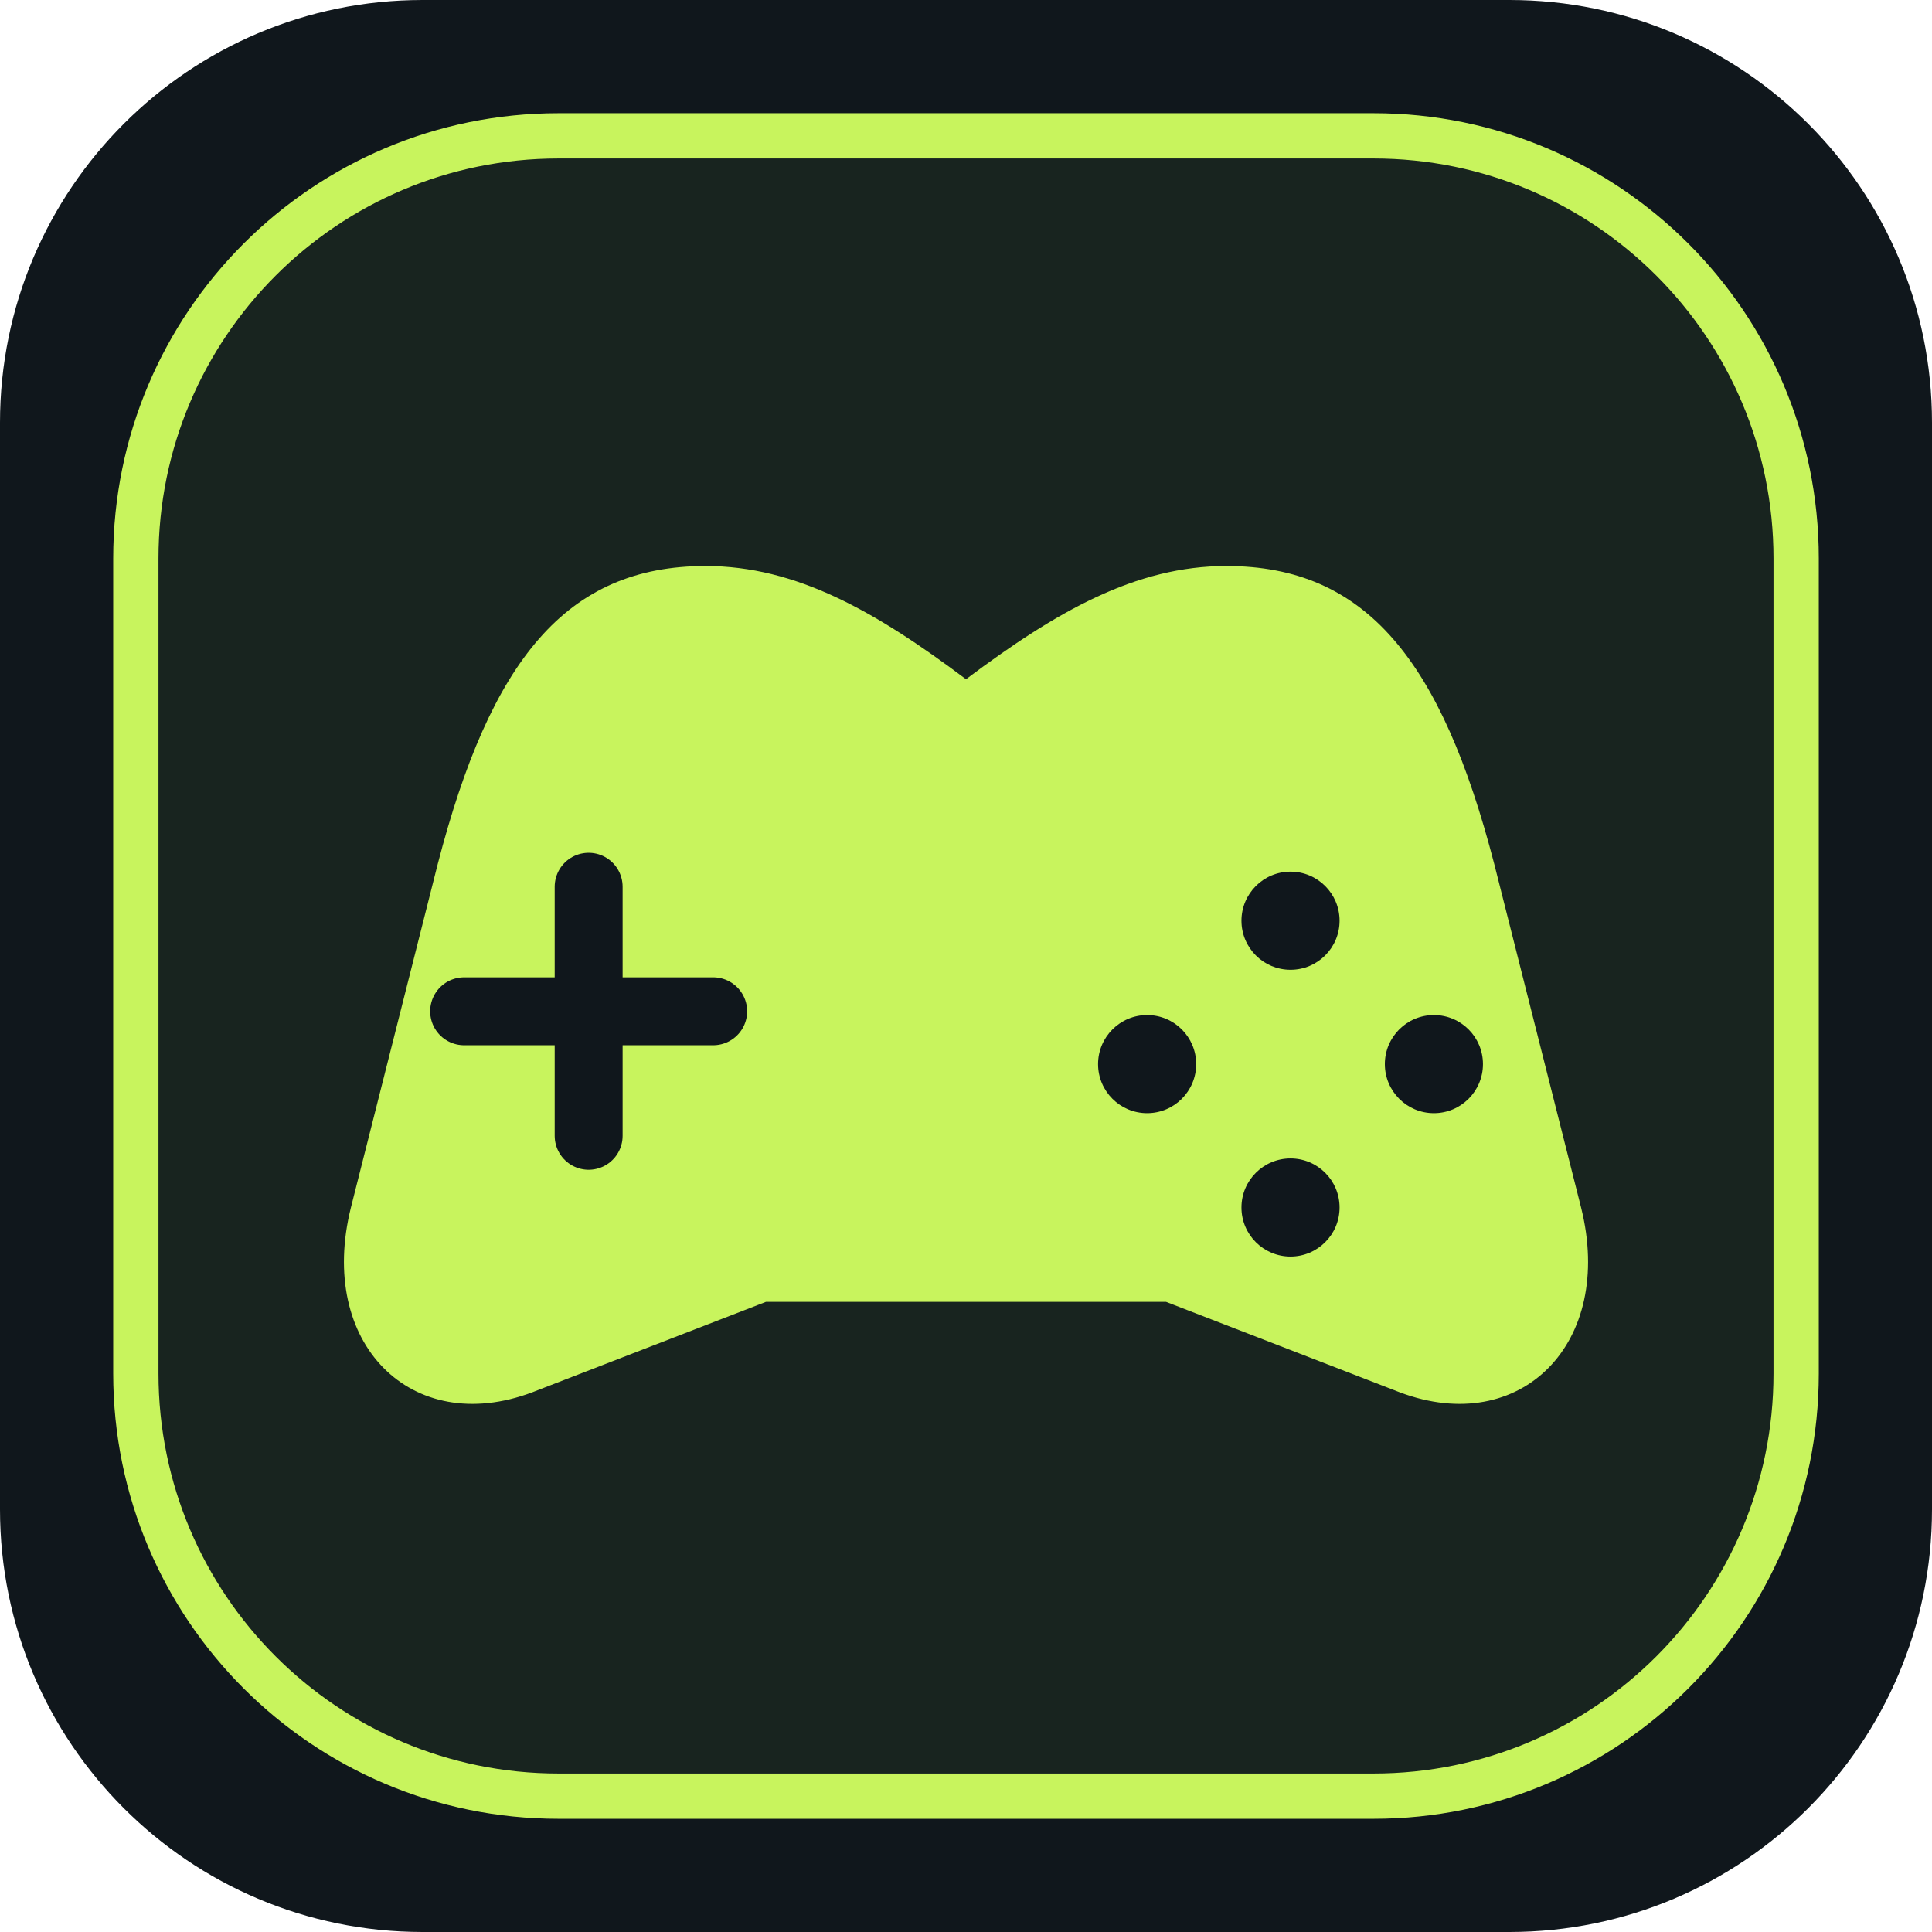
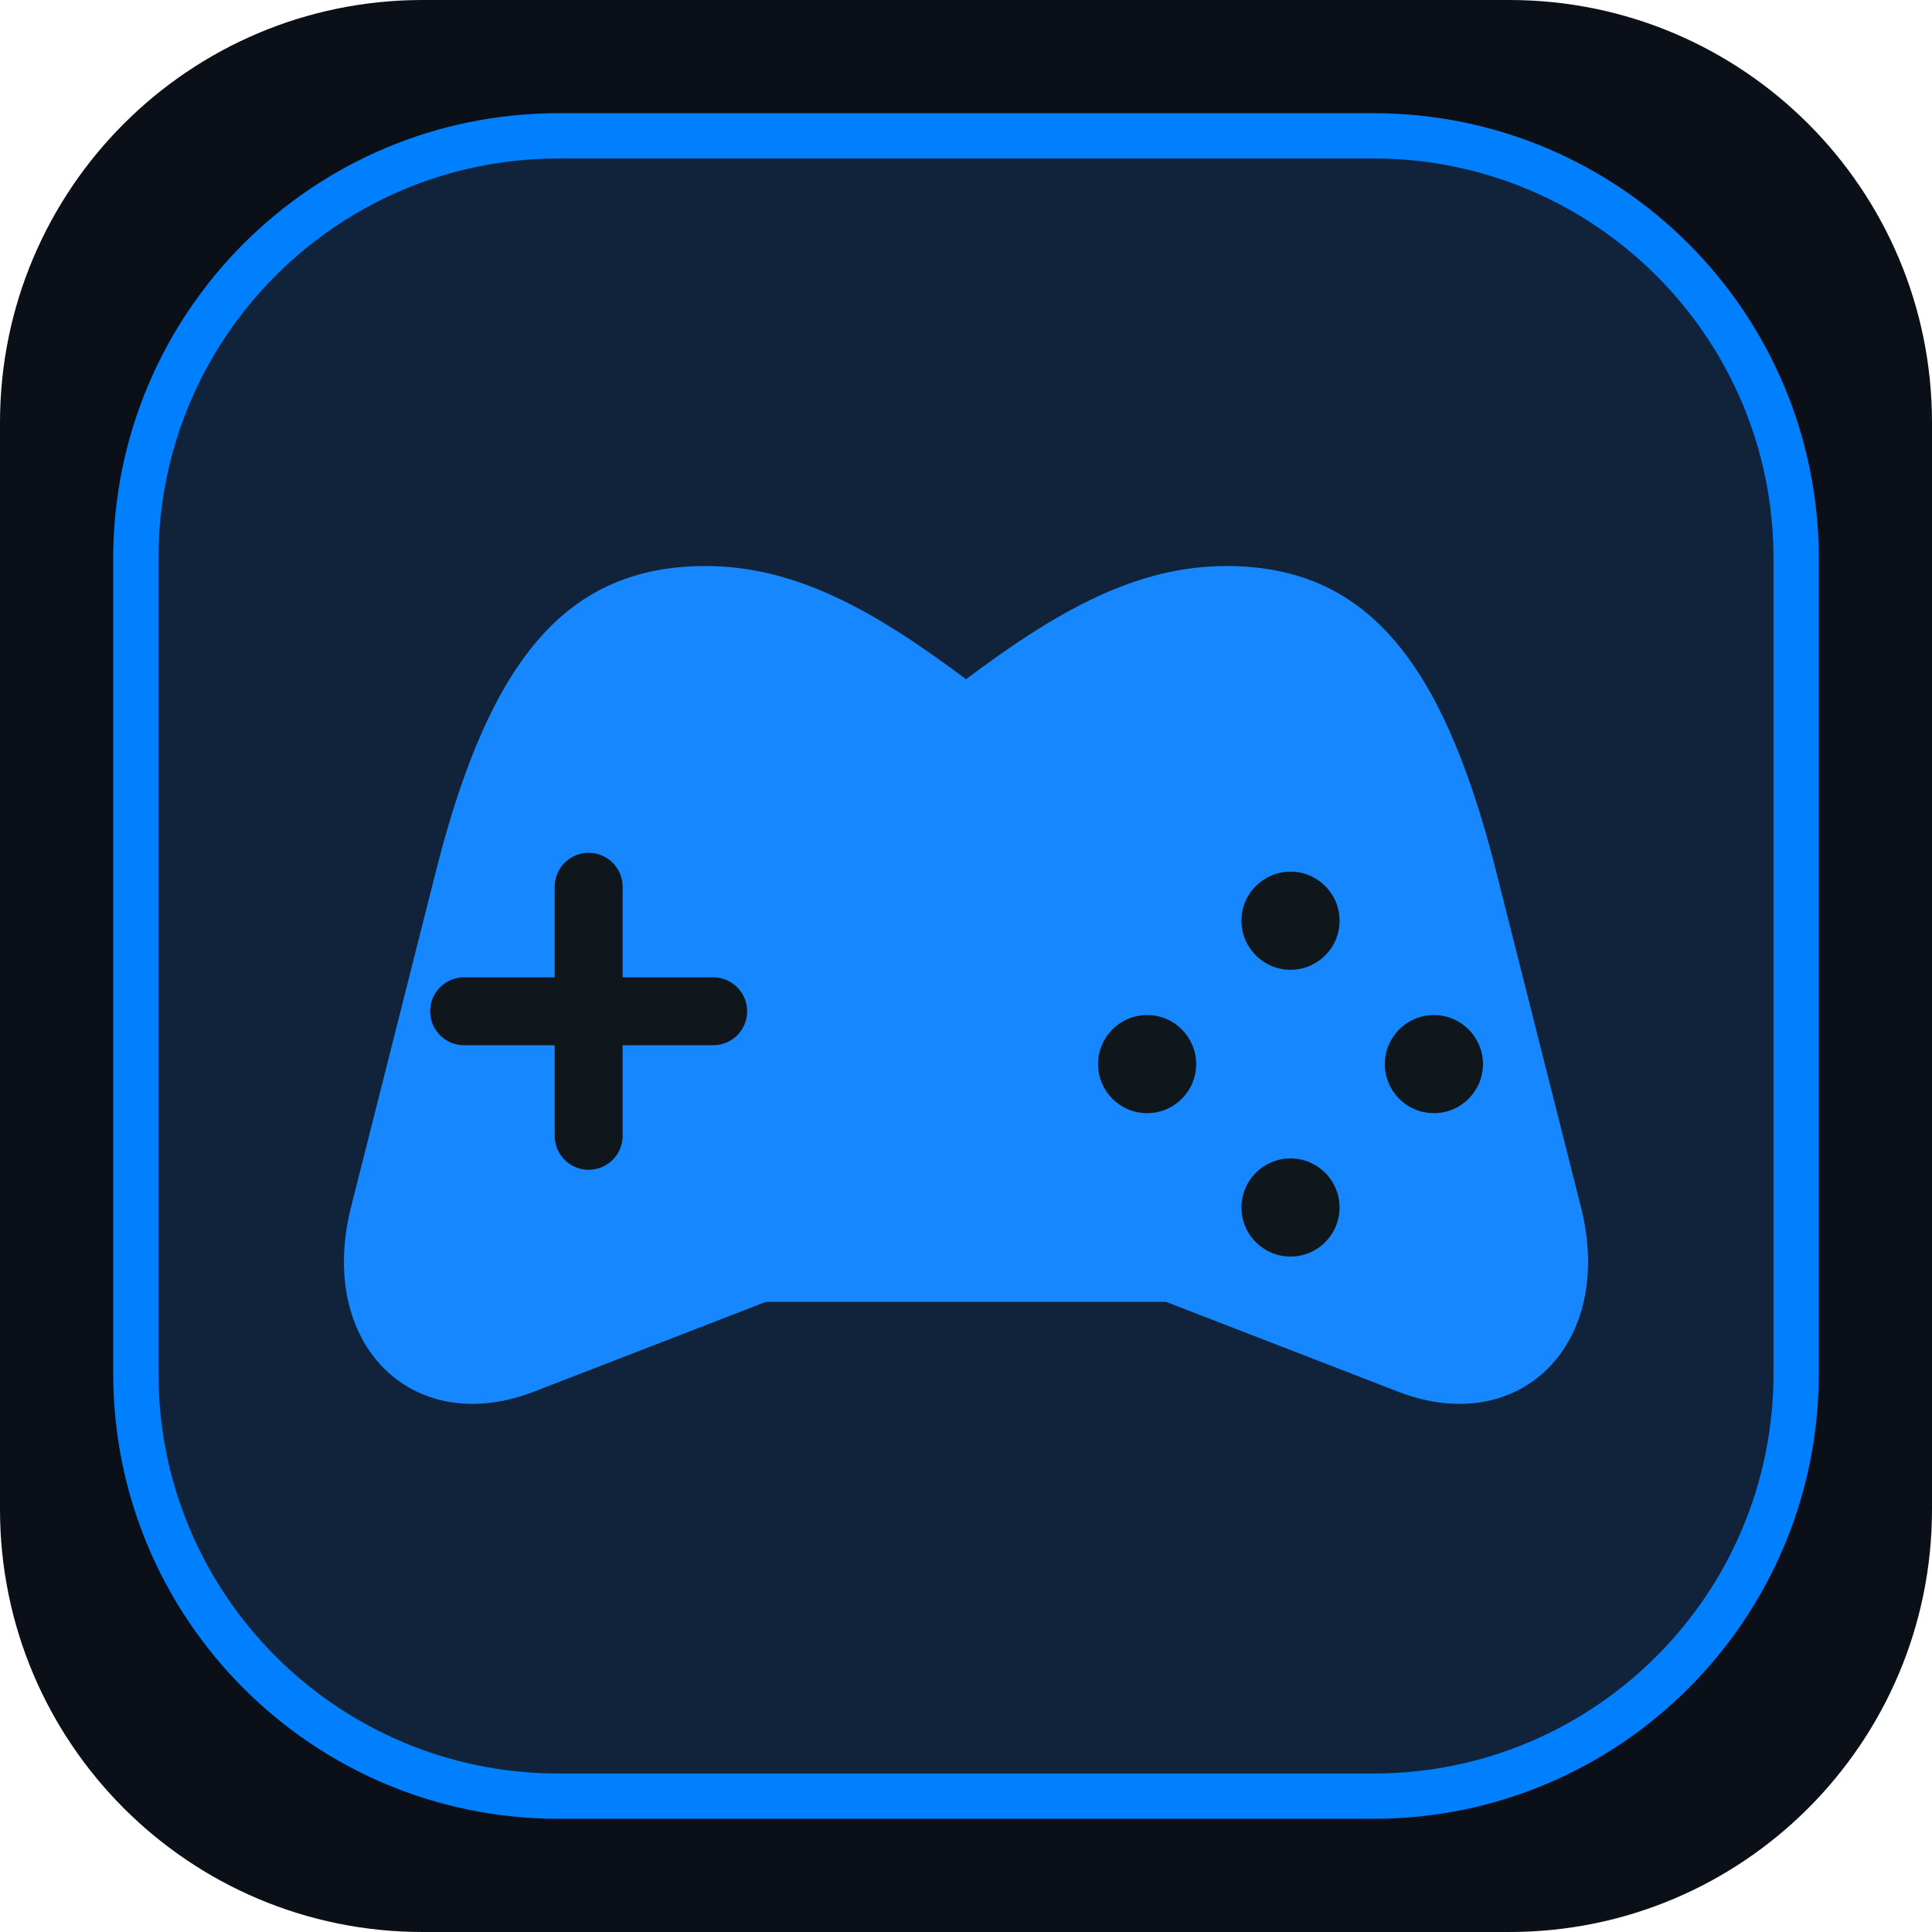
<svg xmlns="http://www.w3.org/2000/svg" viewBox="0 0 512 512">
-   <rect width="512" height="512" rx="112" fill="#10171c" />
-   <rect x="36" y="36" width="440" height="440" rx="112" fill="#18241f" stroke="#c8f45d" stroke-width="12" />
-   <path d="M116 229c14-54 34-79 71-79 24 0 45 12 69 30 24-18 45-30 69-30 37 0 57 25 71 79l23 91c9 36-16 61-48 49l-62-24H203l-62 24c-32 12-57-13-48-49z" fill="#c8f45d" />
+   <rect width="512" height="512" rx="112" fill="#0b0f17" />
+   <rect x="36" y="36" width="440" height="440" rx="112" fill="#10233a" stroke="#0080ff" stroke-width="12" />
+   <path d="M116 229c14-54 34-79 71-79 24 0 45 12 69 30 24-18 45-30 69-30 37 0 57 25 71 79l23 91c9 36-16 61-48 49l-62-24H203l-62 24c-32 12-57-13-48-49z" fill="#1687ff" />
  <path d="M156 235v66m-33-33h66" fill="none" stroke="#10171c" stroke-linecap="round" stroke-width="18" />
  <circle cx="342" cy="244" r="13" fill="#10171c" />
  <circle cx="380" cy="282" r="13" fill="#10171c" />
  <circle cx="304" cy="282" r="13" fill="#10171c" />
  <circle cx="342" cy="320" r="13" fill="#10171c" />
</svg>
